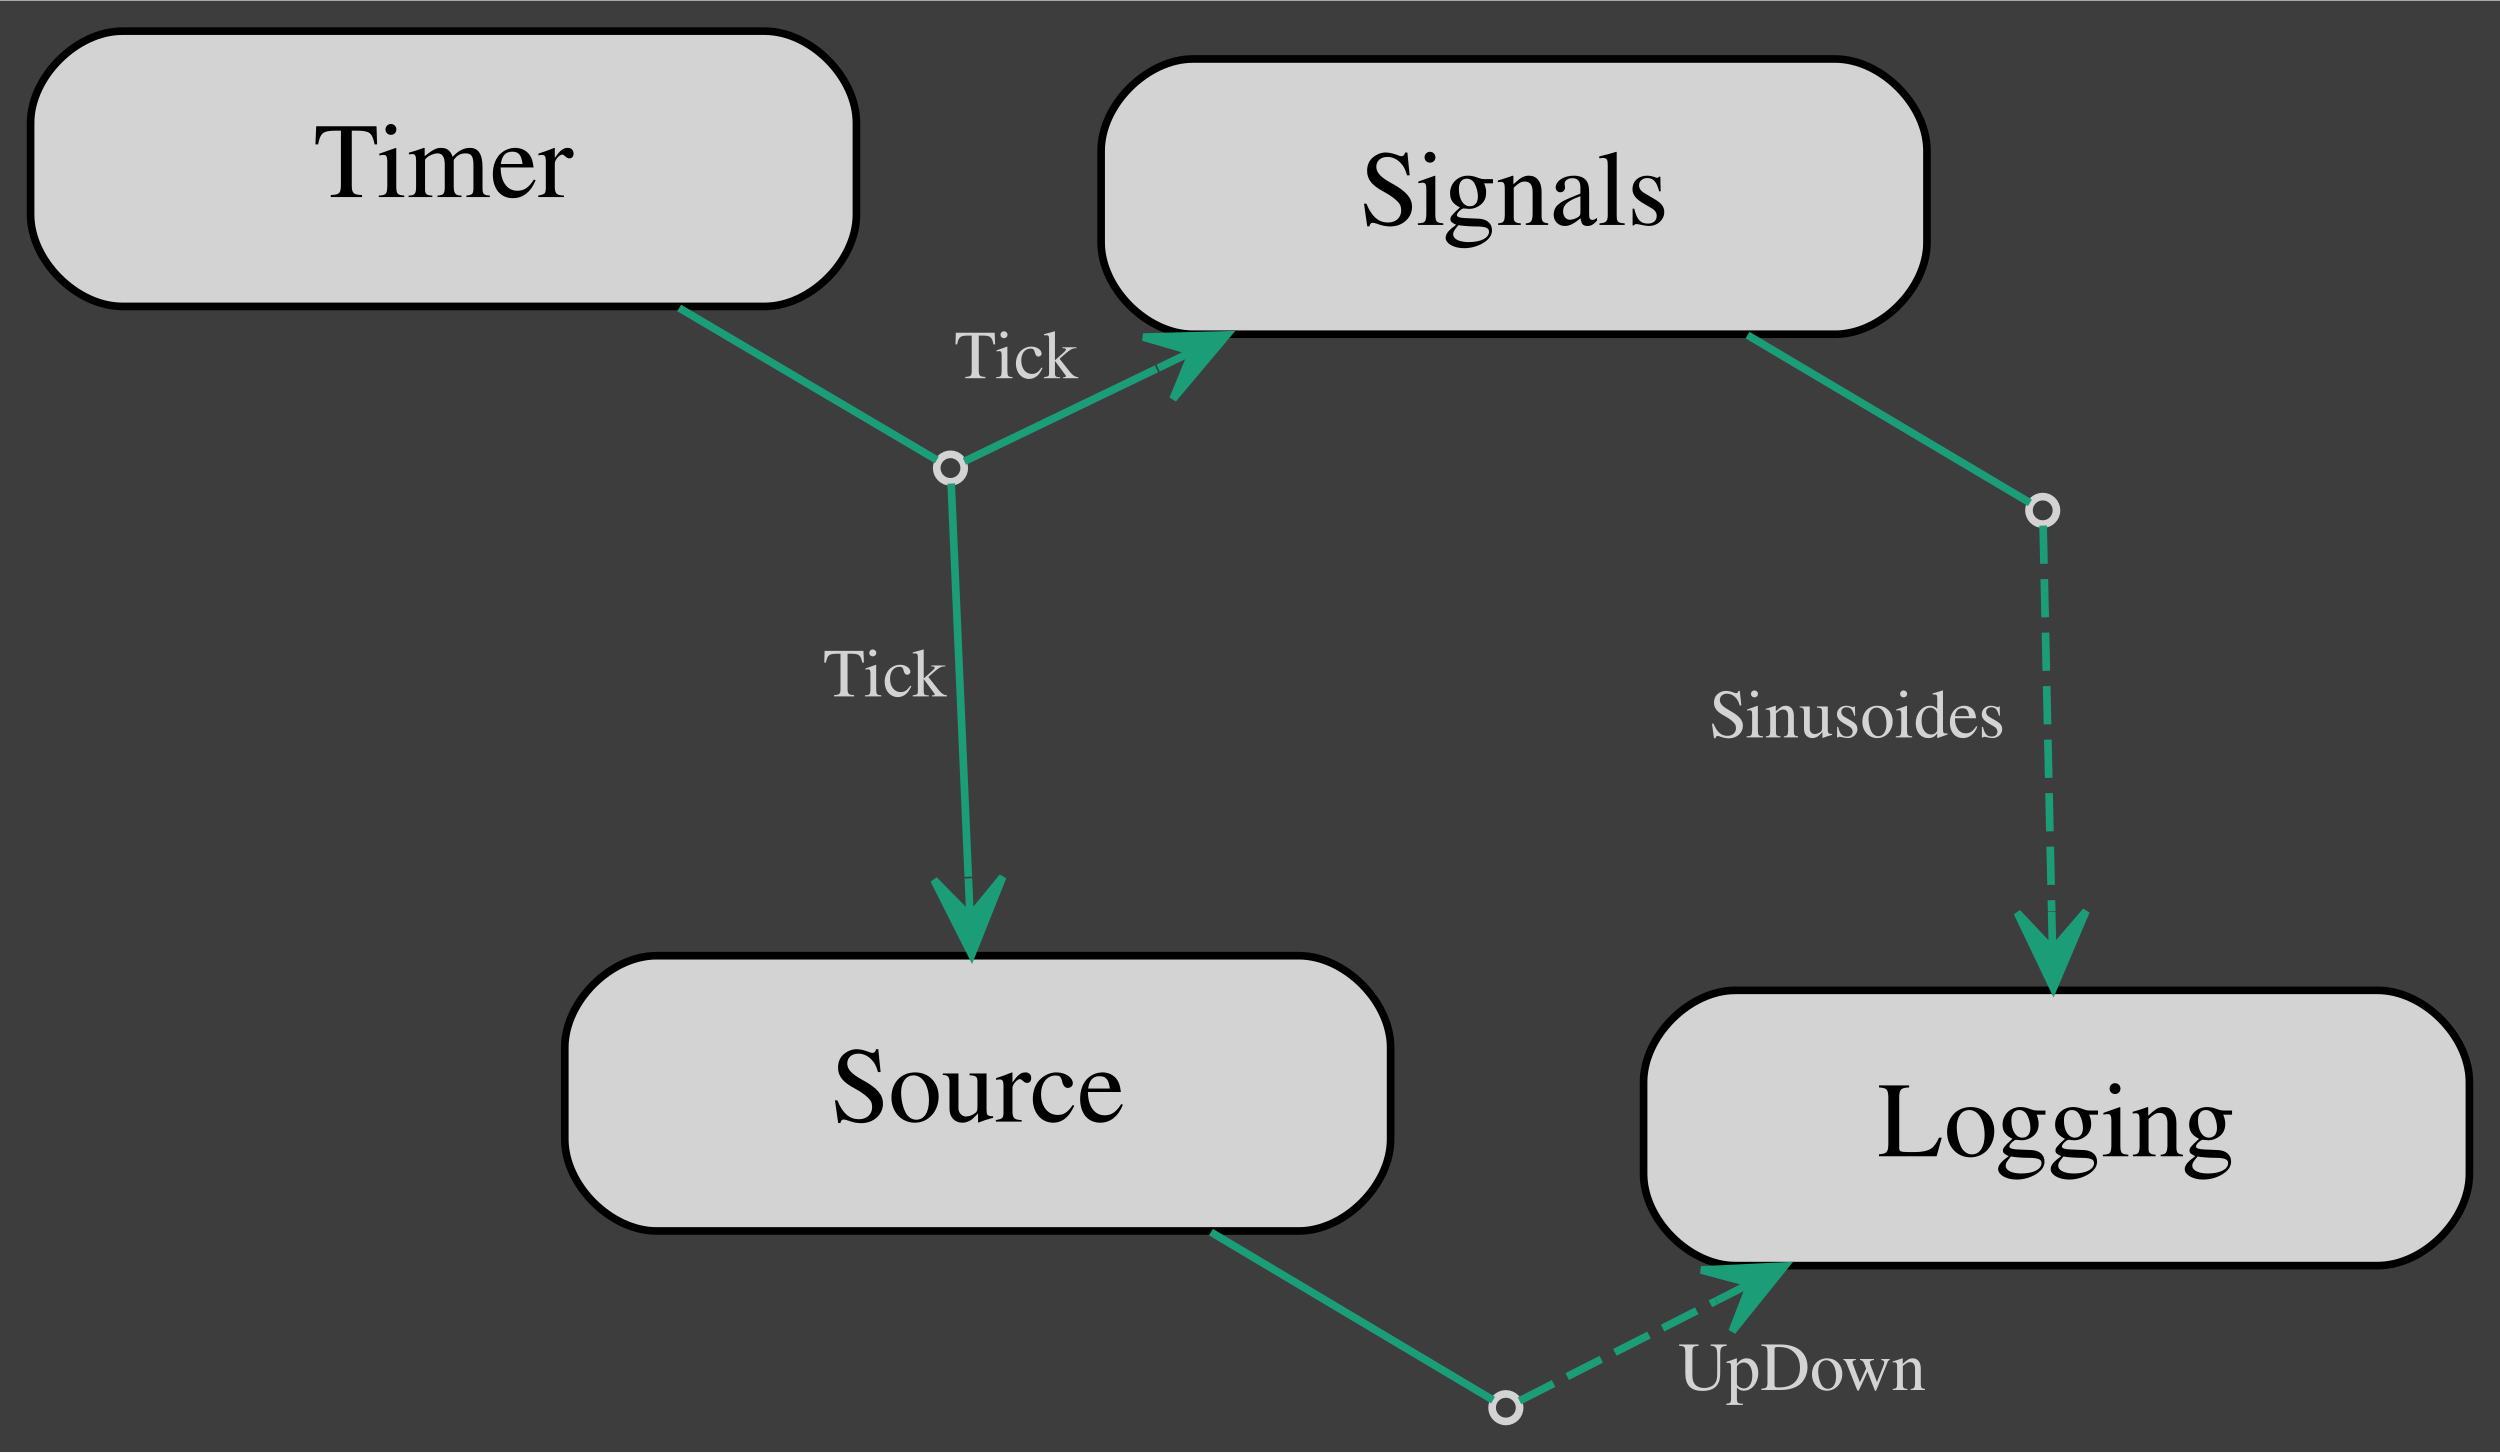
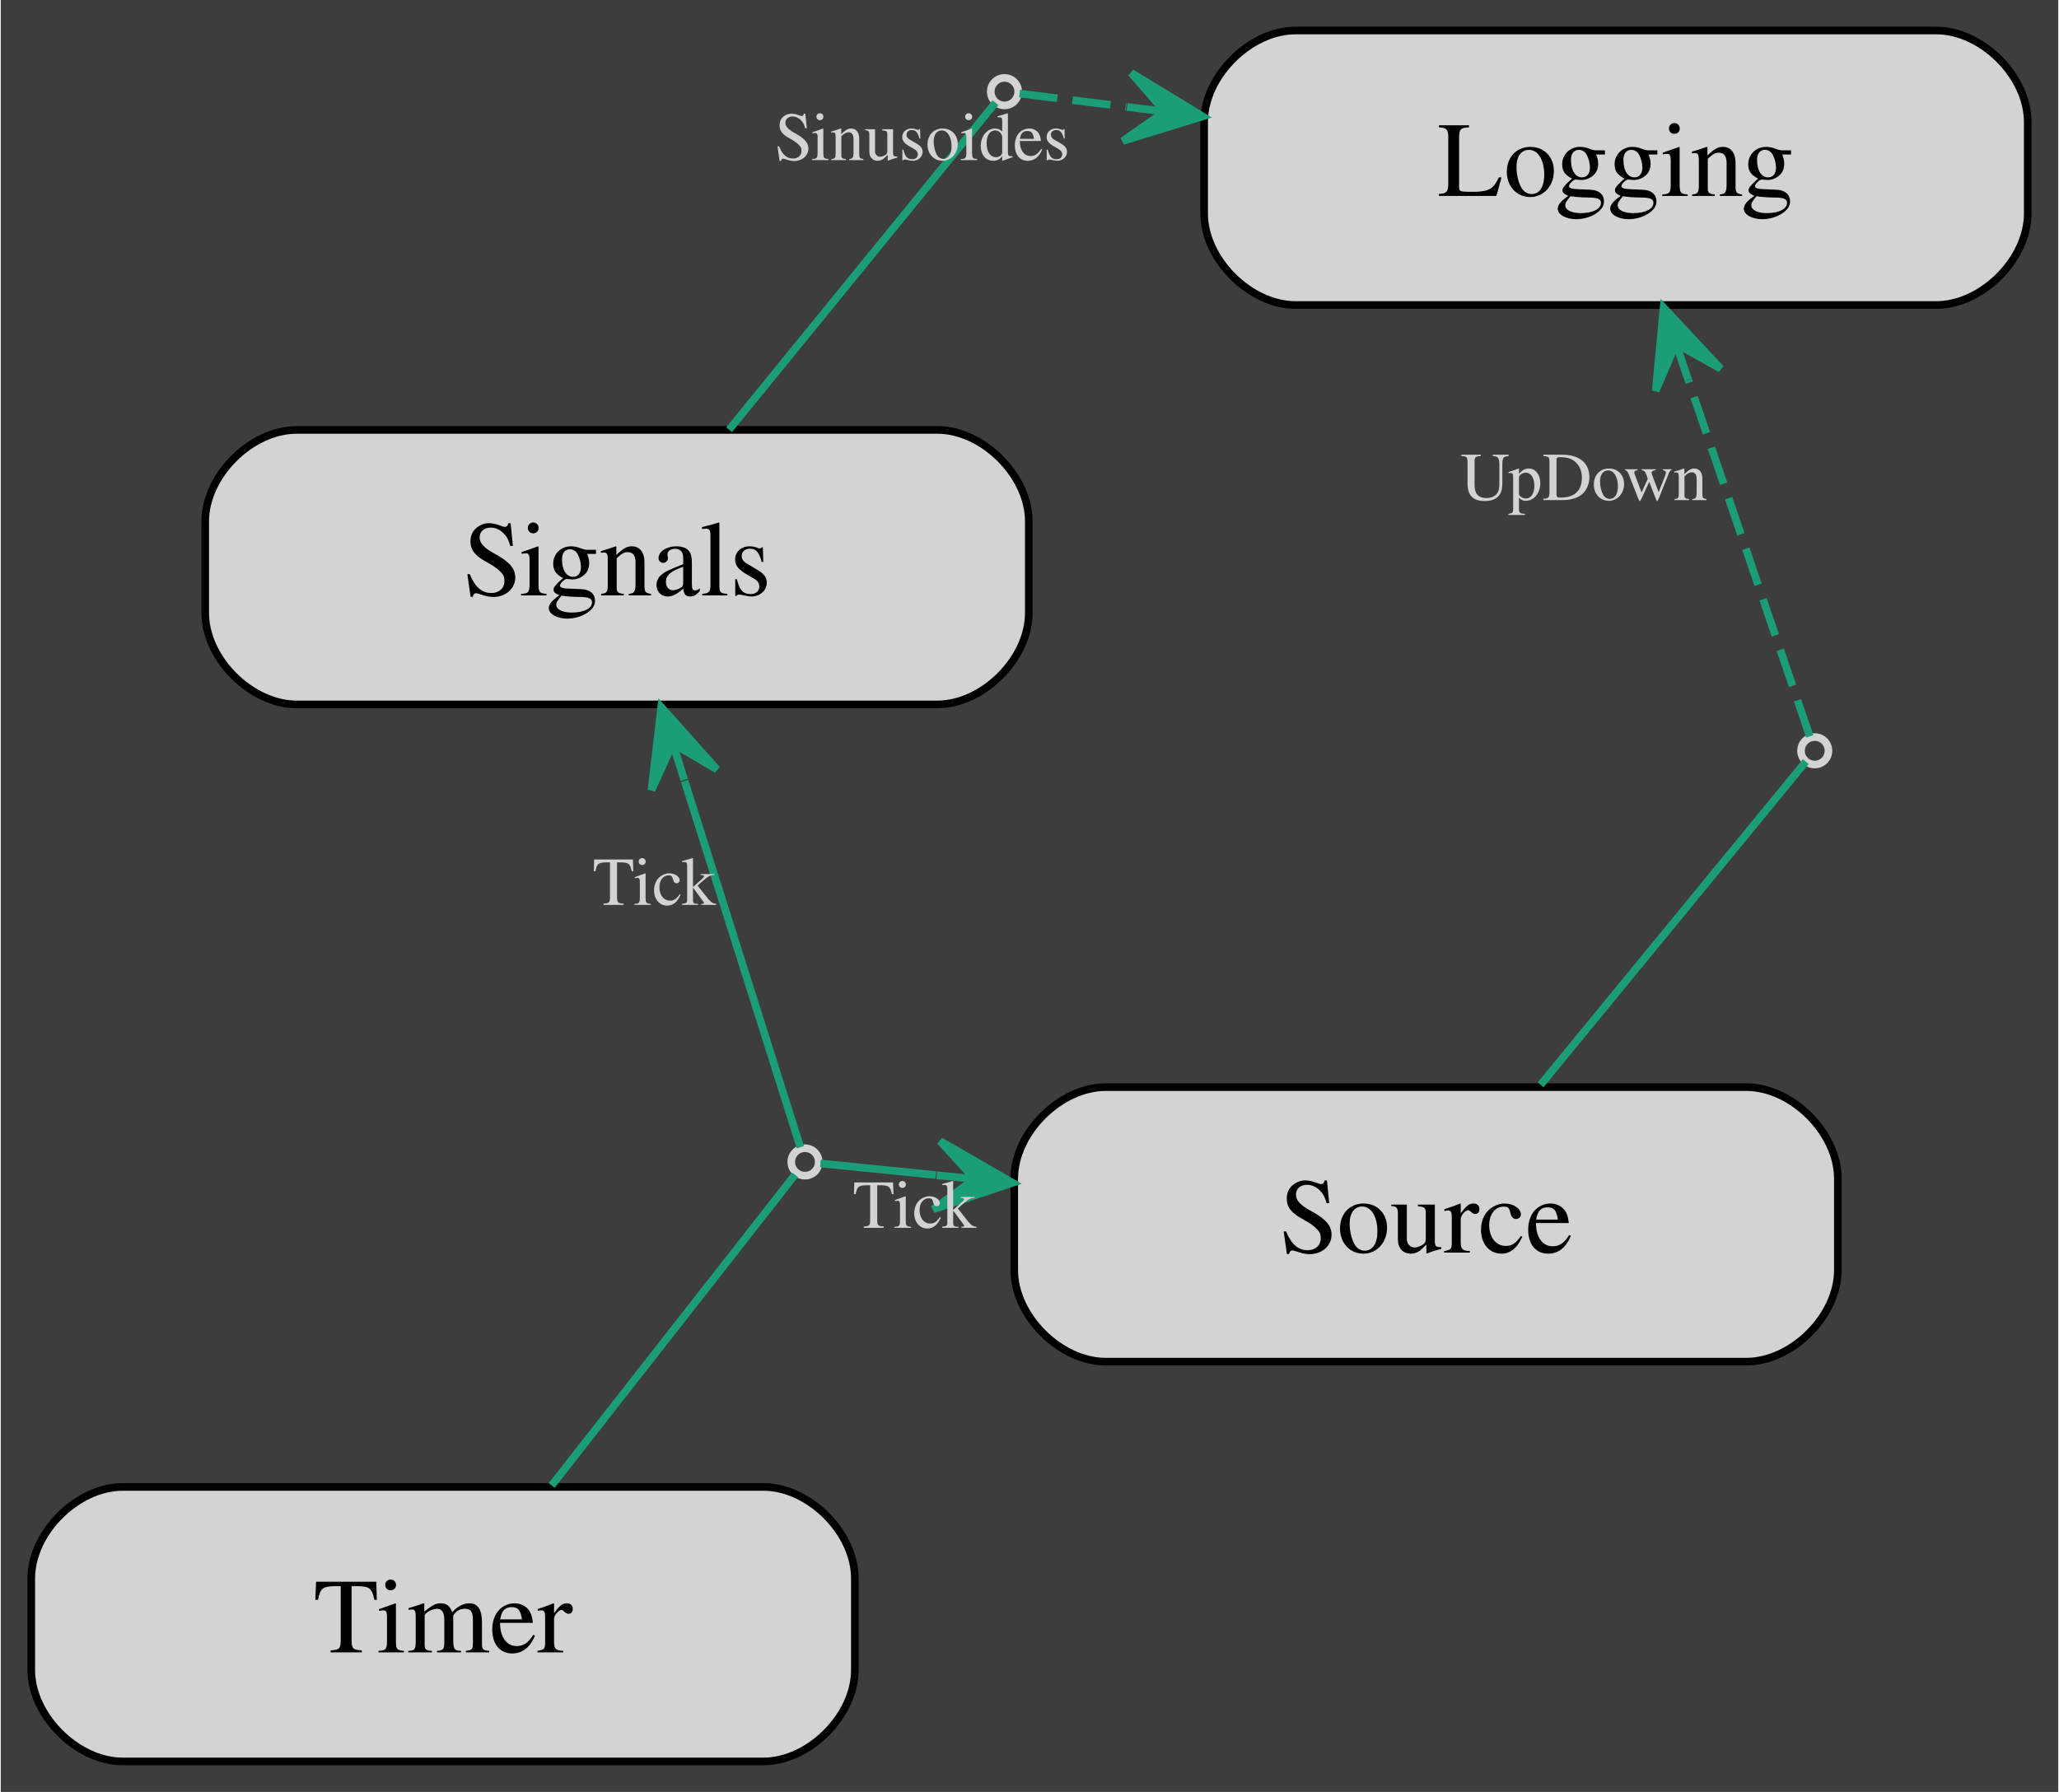
- <svg xmlns="http://www.w3.org/2000/svg" width="327pt" height="190pt" viewBox="0.00 0.00 326.94 189.82">
-   <g id="graph0" class="graph" transform="scale(1 1) rotate(0) translate(4 185.82)">
-     <polygon fill="#3d3d3d" stroke="transparent" points="-4,4 -4,-185.82 322.94,-185.82 322.94,4 -4,4" />
+ <svg xmlns="http://www.w3.org/2000/svg" width="270pt" height="235pt" viewBox="0.00 0.00 269.80 235.00">
+   <g id="graph0" class="graph" transform="scale(1 1) rotate(0) translate(4 231)">
+     <polygon fill="#3d3d3d" stroke="transparent" points="-4,4 -4,-231 265.8,-231 265.8,4 -4,4" />
    <g id="node1" class="node">
-       <path fill="lightgray" stroke="black" d="M96,-181.82C96,-181.82 12,-181.82 12,-181.82 6,-181.82 0,-175.82 0,-169.82 0,-169.82 0,-157.82 0,-157.82 0,-151.82 6,-145.82 12,-145.82 12,-145.82 96,-145.82 96,-145.82 102,-145.82 108,-151.82 108,-157.82 108,-157.82 108,-169.82 108,-169.82 108,-175.82 102,-181.82 96,-181.82" />
-       <text text-anchor="middle" x="54" y="-160.12" font-family="Times,serif" font-size="14.00">Timer</text>
+       <path fill="lightgray" stroke="black" d="M96,-36C96,-36 12,-36 12,-36 6,-36 0,-30 0,-24 0,-24 0,-12 0,-12 0,-6 6,0 12,0 12,0 96,0 96,0 102,0 108,-6 108,-12 108,-12 108,-24 108,-24 108,-30 102,-36 96,-36" />
+       <text text-anchor="middle" x="54" y="-14.3" font-family="Times,serif" font-size="14.00">Timer</text>
    </g>
    <g id="node5" class="node">
-       <ellipse fill="#3d3d3d" stroke="lightgray" cx="120.3" cy="-124.68" rx="1.8" ry="1.8" />
+       <ellipse fill="#3d3d3d" stroke="lightgray" cx="101.46" cy="-78.62" rx="1.8" ry="1.8" />
    </g>
    <g id="edge1" class="edge">
-       <path fill="none" stroke="#1b9e77" d="M84.82,-145.62C98.89,-137.32 113.52,-128.68 118.51,-125.74" />
+       <path fill="none" stroke="#1b9e77" d="M68.24,-36.19C80.04,-51.25 95.58,-71.1 100.15,-76.94" />
    </g>
    <g id="node2" class="node">
-       <path fill="lightgray" stroke="black" d="M236,-178.18C236,-178.18 152,-178.18 152,-178.18 146,-178.18 140,-172.18 140,-166.18 140,-166.18 140,-154.18 140,-154.18 140,-148.18 146,-142.18 152,-142.18 152,-142.18 236,-142.18 236,-142.18 242,-142.18 248,-148.18 248,-154.18 248,-154.18 248,-166.18 248,-166.18 248,-172.18 242,-178.18 236,-178.18" />
-       <text text-anchor="middle" x="194" y="-156.48" font-family="Times,serif" font-size="14.00">Signals</text>
+       <path fill="lightgray" stroke="black" d="M118.81,-174.62C118.81,-174.62 34.81,-174.62 34.81,-174.62 28.81,-174.62 22.81,-168.62 22.81,-162.62 22.81,-162.62 22.81,-150.62 22.81,-150.62 22.81,-144.62 28.81,-138.62 34.81,-138.62 34.81,-138.62 118.81,-138.62 118.81,-138.62 124.81,-138.62 130.81,-144.62 130.81,-150.62 130.81,-150.62 130.81,-162.62 130.81,-162.62 130.81,-168.62 124.81,-174.62 118.81,-174.62" />
+       <text text-anchor="middle" x="76.81" y="-152.92" font-family="Times,serif" font-size="14.00">Signals</text>
    </g>
    <g id="node6" class="node">
-       <ellipse fill="#3d3d3d" stroke="lightgray" cx="263.14" cy="-119.15" rx="1.8" ry="1.8" />
+       <ellipse fill="#3d3d3d" stroke="lightgray" cx="127.62" cy="-218.98" rx="1.8" ry="1.8" />
    </g>
    <g id="edge2" class="edge">
-       <path fill="none" stroke="#1b9e77" d="M224.53,-142.07C239.87,-132.97 256.28,-123.22 261.47,-120.14" />
+       <path fill="none" stroke="#1b9e77" d="M91.51,-174.65C104.4,-190.48 121.8,-211.84 126.44,-217.53" />
    </g>
    <g id="node3" class="node">
-       <path fill="lightgray" stroke="black" d="M165.86,-60.91C165.86,-60.91 81.86,-60.91 81.86,-60.91 75.86,-60.91 69.86,-54.91 69.86,-48.91 69.86,-48.91 69.86,-36.91 69.86,-36.91 69.86,-30.91 75.86,-24.91 81.86,-24.91 81.86,-24.91 165.86,-24.91 165.86,-24.91 171.86,-24.91 177.86,-30.91 177.86,-36.91 177.86,-36.91 177.86,-48.91 177.86,-48.91 177.86,-54.91 171.86,-60.91 165.86,-60.91" />
-       <text text-anchor="middle" x="123.86" y="-39.21" font-family="Times,serif" font-size="14.00">Source</text>
+       <path fill="lightgray" stroke="black" d="M224.9,-88.43C224.9,-88.43 140.9,-88.43 140.9,-88.43 134.9,-88.43 128.9,-82.43 128.9,-76.43 128.9,-76.43 128.9,-64.43 128.9,-64.43 128.9,-58.43 134.9,-52.43 140.9,-52.43 140.9,-52.43 224.9,-52.43 224.9,-52.43 230.9,-52.43 236.9,-58.43 236.9,-64.43 236.9,-64.43 236.9,-76.43 236.9,-76.43 236.9,-82.43 230.9,-88.43 224.9,-88.43" />
+       <text text-anchor="middle" x="182.9" y="-66.73" font-family="Times,serif" font-size="14.00">Source</text>
    </g>
    <g id="node7" class="node">
-       <ellipse fill="#3d3d3d" stroke="lightgray" cx="192.93" cy="-1.8" rx="1.8" ry="1.8" />
+       <ellipse fill="#3d3d3d" stroke="lightgray" cx="233.87" cy="-132.54" rx="1.8" ry="1.8" />
    </g>
    <g id="edge3" class="edge">
-       <path fill="none" stroke="#1b9e77" d="M154.36,-24.76C169.68,-15.64 186.08,-5.88 191.26,-2.79" />
+       <path fill="none" stroke="#1b9e77" d="M197.92,-88.73C210.84,-104.48 228.1,-125.52 232.7,-131.12" />
    </g>
    <g id="node4" class="node">
-       <path fill="lightgray" stroke="black" d="M306.94,-56.38C306.94,-56.38 222.94,-56.38 222.94,-56.38 216.94,-56.38 210.94,-50.38 210.94,-44.38 210.94,-44.38 210.94,-32.38 210.94,-32.38 210.94,-26.38 216.94,-20.38 222.94,-20.38 222.94,-20.38 306.94,-20.38 306.94,-20.38 312.94,-20.38 318.94,-26.38 318.94,-32.38 318.94,-32.38 318.94,-44.38 318.94,-44.38 318.94,-50.38 312.94,-56.38 306.94,-56.38" />
-       <text text-anchor="middle" x="264.94" y="-34.68" font-family="Times,serif" font-size="14.00">Logging</text>
+       <path fill="lightgray" stroke="black" d="M249.8,-227C249.8,-227 165.8,-227 165.8,-227 159.8,-227 153.8,-221 153.8,-215 153.8,-215 153.8,-203 153.8,-203 153.8,-197 159.8,-191 165.8,-191 165.8,-191 249.8,-191 249.8,-191 255.8,-191 261.8,-197 261.8,-203 261.8,-203 261.8,-215 261.8,-215 261.8,-221 255.8,-227 249.8,-227" />
+       <text text-anchor="middle" x="207.8" y="-205.3" font-family="Times,serif" font-size="14.00">Logging</text>
    </g>
    <g id="edge4" class="edge">
-       <path fill="none" stroke="#1b9e77" d="M122.12,-125.56C126.07,-127.46 135.99,-132.24 147.24,-137.66" />
-       <polygon fill="#1b9e77" stroke="#1b9e77" points="156.46,-142.1 145.5,-141.81 151.95,-139.93 147.45,-137.76 147.45,-137.76 147.45,-137.76 151.95,-139.93 149.4,-133.71 156.46,-142.1 156.46,-142.1" />
-       <text text-anchor="middle" x="128.88" y="-136.43" font-family="Times,serif" font-size="9.00" fill="lightgray">Tick</text>
+       <path fill="none" stroke="#1b9e77" d="M100.85,-80.55C98.76,-87.19 91.63,-109.75 85.67,-128.59" />
+       <polygon fill="#1b9e77" stroke="#1b9e77" points="82.61,-138.27 81.33,-127.38 84.12,-133.5 85.63,-128.73 85.63,-128.73 85.63,-128.73 84.12,-133.5 89.92,-130.09 82.61,-138.27 82.61,-138.27" />
+       <text text-anchor="middle" x="81.69" y="-112.33" font-family="Times,serif" font-size="9.00" fill="lightgray">Tick</text>
    </g>
    <g id="edge5" class="edge">
-       <path fill="none" stroke="#1b9e77" d="M120.39,-122.66C120.7,-115.57 121.76,-91.19 122.63,-71.23" />
-       <polygon fill="#1b9e77" stroke="#1b9e77" points="123.07,-61.03 127.13,-71.22 122.86,-66.02 122.64,-71.02 122.64,-71.02 122.64,-71.02 122.86,-66.02 118.14,-70.82 123.07,-61.03 123.07,-61.03" />
-       <text text-anchor="middle" x="111.72" y="-94.82" font-family="Times,serif" font-size="9.00" fill="lightgray">Tick</text>
+       <path fill="none" stroke="#1b9e77" d="M103.48,-78.42C106.27,-78.14 111.77,-77.58 118.62,-76.9" />
+       <polygon fill="#1b9e77" stroke="#1b9e77" points="128.68,-75.88 119.18,-81.36 123.71,-76.38 118.73,-76.88 118.73,-76.88 118.73,-76.88 123.71,-76.38 118.28,-72.41 128.68,-75.88 128.68,-75.88" />
+       <text text-anchor="middle" x="115.81" y="-69.98" font-family="Times,serif" font-size="9.00" fill="lightgray">Tick</text>
    </g>
    <g id="edge6" class="edge">
-       <path fill="none" stroke="#1b9e77" stroke-dasharray="5,2" d="M263.19,-117.16C263.34,-110.2 263.87,-86.36 264.31,-66.71" />
-       <polygon fill="#1b9e77" stroke="#1b9e77" points="264.53,-56.65 268.81,-66.75 264.42,-61.65 264.31,-66.64 264.31,-66.64 264.31,-66.64 264.42,-61.65 259.81,-66.54 264.53,-56.65 264.53,-56.65" />
-       <text text-anchor="middle" x="238.86" y="-89.46" font-family="Times,serif" font-size="9.00" fill="lightgray">Sinusoides</text>
+       <path fill="none" stroke="#1b9e77" stroke-dasharray="5,2" d="M129.6,-218.73C132.22,-218.41 137.27,-217.78 143.58,-216.99" />
+       <polygon fill="#1b9e77" stroke="#1b9e77" points="153.61,-215.74 144.24,-221.44 148.65,-216.36 143.69,-216.98 143.69,-216.98 143.69,-216.98 148.65,-216.36 143.13,-212.51 153.61,-215.74 153.61,-215.74" />
+       <text text-anchor="middle" x="116.84" y="-210.01" font-family="Times,serif" font-size="9.00" fill="lightgray">Sinusoides</text>
    </g>
    <g id="edge7" class="edge">
-       <path fill="none" stroke="#1b9e77" stroke-dasharray="5,2" d="M194.71,-2.7C198.72,-4.74 208.98,-9.96 220.47,-15.79" />
-       <polygon fill="#1b9e77" stroke="#1b9e77" points="229.41,-20.33 218.46,-19.81 224.95,-18.07 220.49,-15.8 220.49,-15.8 220.49,-15.8 224.95,-18.07 222.53,-11.79 229.41,-20.33 229.41,-20.33" />
-       <text text-anchor="middle" x="231.67" y="-4.12" font-family="Times,serif" font-size="9.00" fill="lightgray">UpDown</text>
+       <path fill="none" stroke="#1b9e77" stroke-dasharray="5,2" d="M233.22,-134.43C231.01,-140.9 223.55,-162.79 217.28,-181.19" />
+       <polygon fill="#1b9e77" stroke="#1b9e77" points="214.05,-190.66 213.02,-179.75 215.67,-185.93 217.28,-181.2 217.28,-181.2 217.28,-181.2 215.67,-185.93 221.54,-182.65 214.05,-190.66 214.05,-190.66" />
+       <text text-anchor="middle" x="203.61" y="-165.42" font-family="Times,serif" font-size="9.00" fill="lightgray">UpDown</text>
    </g>
  </g>
</svg>
